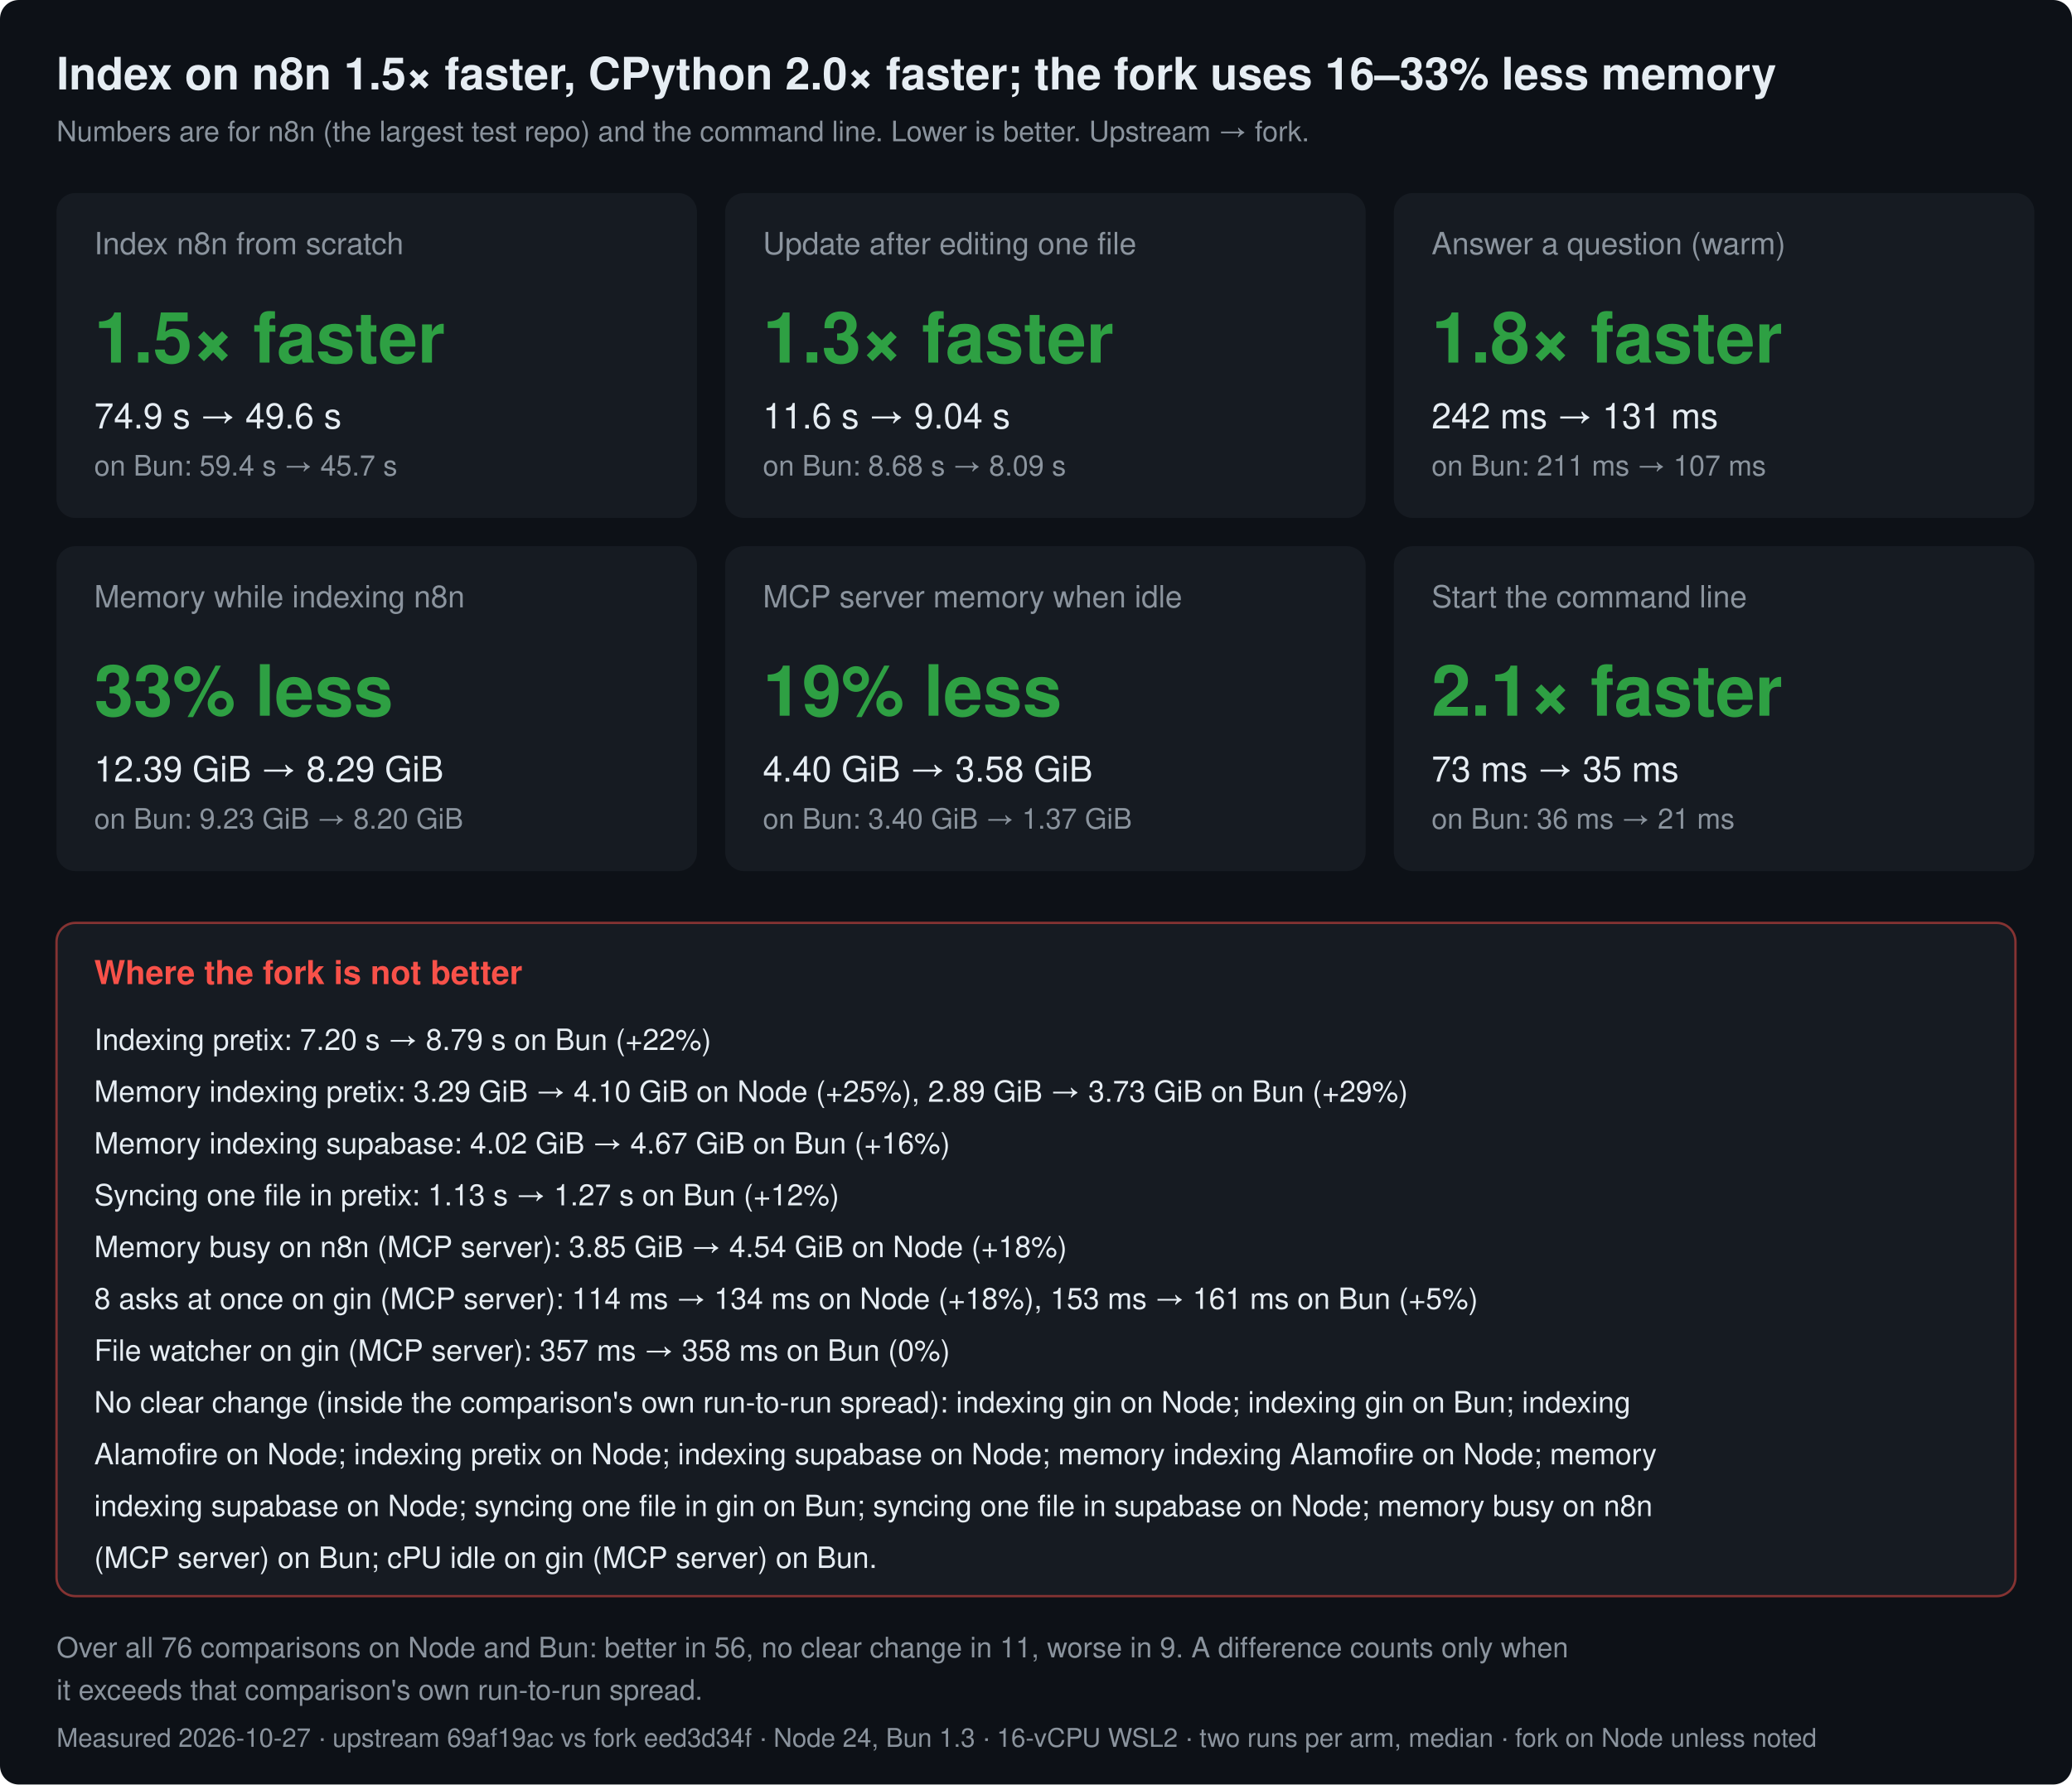
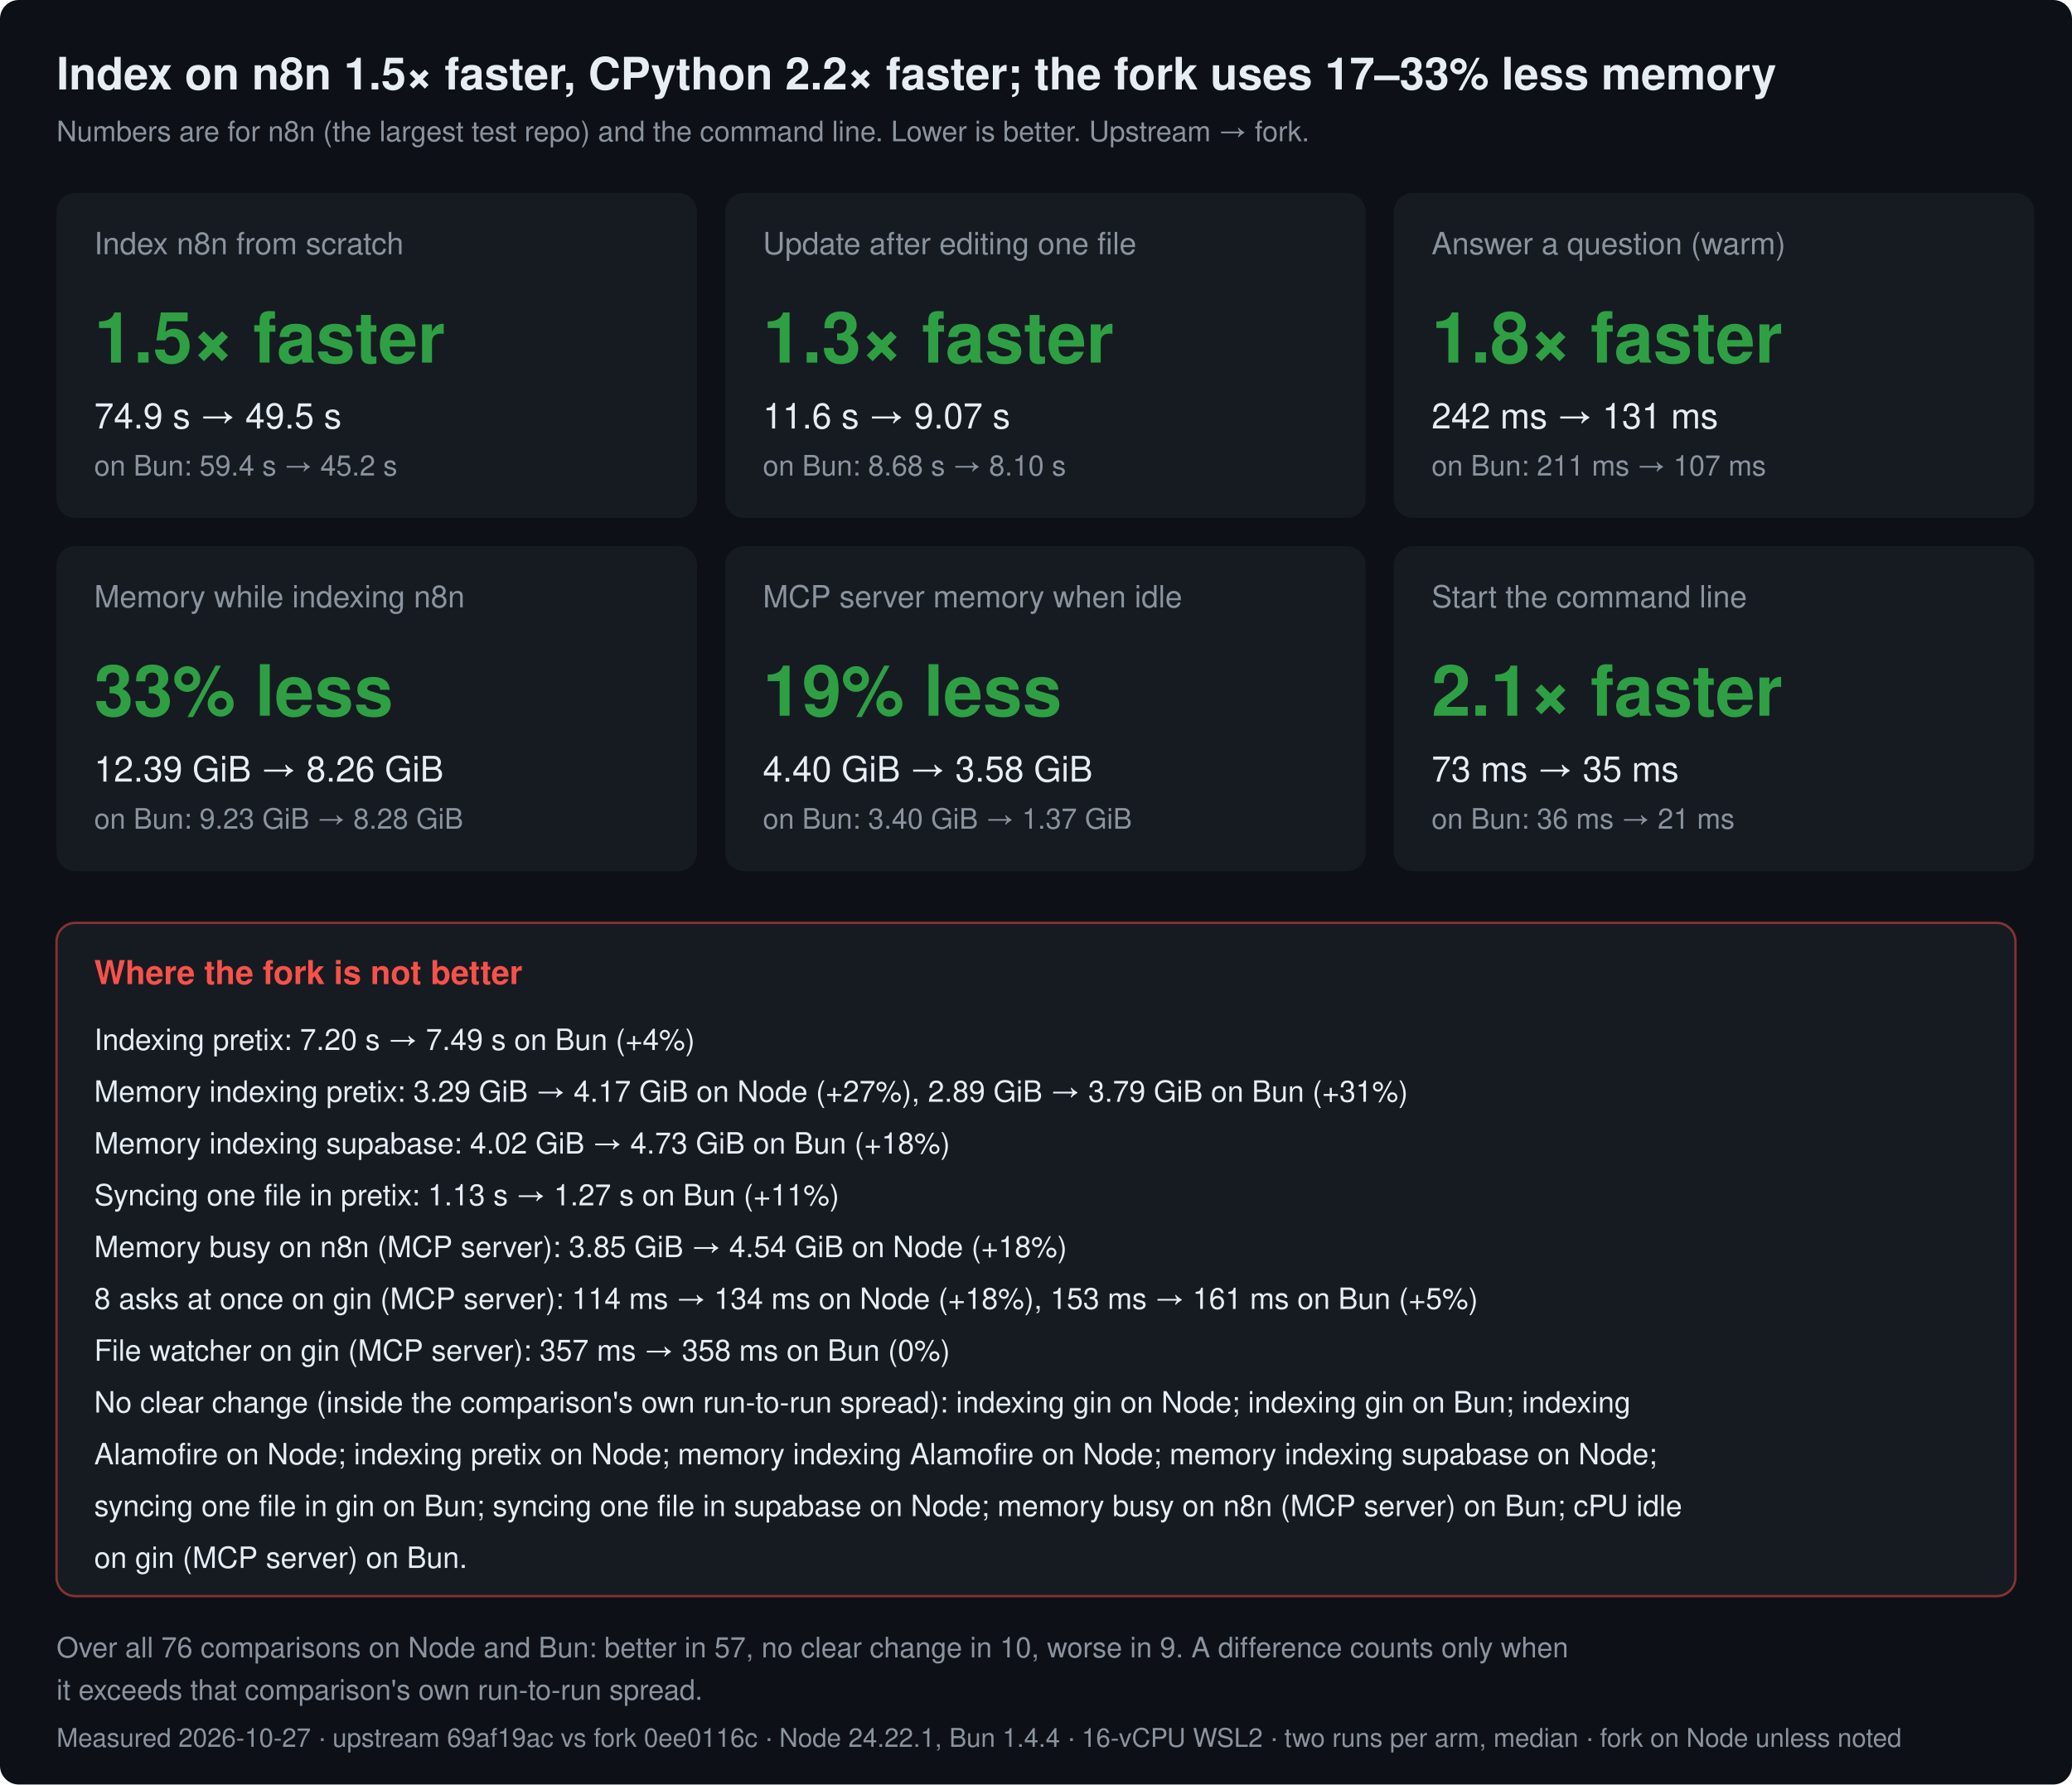
<svg xmlns="http://www.w3.org/2000/svg" width="880" height="758" viewBox="0 0 880 758" font-family="-apple-system, BlinkMacSystemFont, 'Segoe UI', Helvetica, Arial, sans-serif" role="img" aria-labelledby="t d">
  <rect width="880" height="758" rx="8" fill="#0d1117" />
-   <text x="24" y="38" font-size="19" font-weight="700" fill="#e6edf3" text-anchor="start">Index on n8n 1.5× faster, CPython 2.0× faster; the fork uses 16–33% less memory</text>
+   <text x="24" y="38" font-size="19" font-weight="700" fill="#e6edf3" text-anchor="start">Index on n8n 1.5× faster, CPython 2.2× faster; the fork uses 17–33% less memory</text>
  <text x="24" y="60" font-size="12" font-weight="400" fill="#8b949e" text-anchor="start">Numbers are for n8n (the largest test repo) and the command line. Lower is better. Upstream → fork.</text>
  <rect x="24" y="82" width="272" height="138" rx="8" fill="#161b22" />
  <text x="40" y="108" font-size="13" font-weight="400" fill="#8b949e" text-anchor="start">Index n8n from scratch</text>
  <text x="40" y="154" font-size="30" font-weight="700" fill="#2ea043" text-anchor="start">1.5× faster</text>
-   <text x="40" y="182" font-size="15" font-weight="400" fill="#e6edf3" text-anchor="start">74.9 s → 49.6 s</text>
-   <text x="40" y="202" font-size="12" font-weight="400" fill="#8b949e" text-anchor="start">on Bun: 59.4 s → 45.7 s</text>
+   <text x="40" y="182" font-size="15" font-weight="400" fill="#e6edf3" text-anchor="start">74.9 s → 49.5 s</text>
+   <text x="40" y="202" font-size="12" font-weight="400" fill="#8b949e" text-anchor="start">on Bun: 59.4 s → 45.2 s</text>
  <rect x="308" y="82" width="272" height="138" rx="8" fill="#161b22" />
  <text x="324" y="108" font-size="13" font-weight="400" fill="#8b949e" text-anchor="start">Update after editing one file</text>
  <text x="324" y="154" font-size="30" font-weight="700" fill="#2ea043" text-anchor="start">1.3× faster</text>
-   <text x="324" y="182" font-size="15" font-weight="400" fill="#e6edf3" text-anchor="start">11.6 s → 9.04 s</text>
-   <text x="324" y="202" font-size="12" font-weight="400" fill="#8b949e" text-anchor="start">on Bun: 8.68 s → 8.09 s</text>
+   <text x="324" y="182" font-size="15" font-weight="400" fill="#e6edf3" text-anchor="start">11.6 s → 9.07 s</text>
+   <text x="324" y="202" font-size="12" font-weight="400" fill="#8b949e" text-anchor="start">on Bun: 8.68 s → 8.10 s</text>
  <rect x="592" y="82" width="272" height="138" rx="8" fill="#161b22" />
  <text x="608" y="108" font-size="13" font-weight="400" fill="#8b949e" text-anchor="start">Answer a question (warm)</text>
  <text x="608" y="154" font-size="30" font-weight="700" fill="#2ea043" text-anchor="start">1.8× faster</text>
  <text x="608" y="182" font-size="15" font-weight="400" fill="#e6edf3" text-anchor="start">242 ms → 131 ms</text>
  <text x="608" y="202" font-size="12" font-weight="400" fill="#8b949e" text-anchor="start">on Bun: 211 ms → 107 ms</text>
  <rect x="24" y="232" width="272" height="138" rx="8" fill="#161b22" />
  <text x="40" y="258" font-size="13" font-weight="400" fill="#8b949e" text-anchor="start">Memory while indexing n8n</text>
  <text x="40" y="304" font-size="30" font-weight="700" fill="#2ea043" text-anchor="start">33% less</text>
-   <text x="40" y="332" font-size="15" font-weight="400" fill="#e6edf3" text-anchor="start">12.39 GiB → 8.29 GiB</text>
-   <text x="40" y="352" font-size="12" font-weight="400" fill="#8b949e" text-anchor="start">on Bun: 9.23 GiB → 8.20 GiB</text>
+   <text x="40" y="332" font-size="15" font-weight="400" fill="#e6edf3" text-anchor="start">12.39 GiB → 8.26 GiB</text>
+   <text x="40" y="352" font-size="12" font-weight="400" fill="#8b949e" text-anchor="start">on Bun: 9.23 GiB → 8.28 GiB</text>
  <rect x="308" y="232" width="272" height="138" rx="8" fill="#161b22" />
  <text x="324" y="258" font-size="13" font-weight="400" fill="#8b949e" text-anchor="start">MCP server memory when idle</text>
  <text x="324" y="304" font-size="30" font-weight="700" fill="#2ea043" text-anchor="start">19% less</text>
  <text x="324" y="332" font-size="15" font-weight="400" fill="#e6edf3" text-anchor="start">4.40 GiB → 3.58 GiB</text>
  <text x="324" y="352" font-size="12" font-weight="400" fill="#8b949e" text-anchor="start">on Bun: 3.40 GiB → 1.37 GiB</text>
  <rect x="592" y="232" width="272" height="138" rx="8" fill="#161b22" />
  <text x="608" y="258" font-size="13" font-weight="400" fill="#8b949e" text-anchor="start">Start the command line</text>
  <text x="608" y="304" font-size="30" font-weight="700" fill="#2ea043" text-anchor="start">2.1× faster</text>
  <text x="608" y="332" font-size="15" font-weight="400" fill="#e6edf3" text-anchor="start">73 ms → 35 ms</text>
  <text x="608" y="352" font-size="12" font-weight="400" fill="#8b949e" text-anchor="start">on Bun: 36 ms → 21 ms</text>
  <rect x="24" y="392" width="832" height="286" rx="8" fill="#161b22" stroke="#f85149" stroke-opacity=".5" />
  <text x="40" y="418" font-size="14" font-weight="700" fill="#f85149" text-anchor="start">Where the fork is not better</text>
-   <text x="40" y="446" font-size="12.5" font-weight="400" fill="#e6edf3" text-anchor="start">Indexing pretix: 7.20 s → 8.79 s on Bun (+22%)</text>
-   <text x="40" y="468" font-size="12.5" font-weight="400" fill="#e6edf3" text-anchor="start">Memory indexing pretix: 3.29 GiB → 4.10 GiB on Node (+25%), 2.89 GiB → 3.73 GiB on Bun (+29%)</text>
-   <text x="40" y="490" font-size="12.5" font-weight="400" fill="#e6edf3" text-anchor="start">Memory indexing supabase: 4.02 GiB → 4.67 GiB on Bun (+16%)</text>
-   <text x="40" y="512" font-size="12.5" font-weight="400" fill="#e6edf3" text-anchor="start">Syncing one file in pretix: 1.13 s → 1.27 s on Bun (+12%)</text>
+   <text x="40" y="446" font-size="12.5" font-weight="400" fill="#e6edf3" text-anchor="start">Indexing pretix: 7.20 s → 7.49 s on Bun (+4%)</text>
+   <text x="40" y="468" font-size="12.5" font-weight="400" fill="#e6edf3" text-anchor="start">Memory indexing pretix: 3.29 GiB → 4.17 GiB on Node (+27%), 2.89 GiB → 3.79 GiB on Bun (+31%)</text>
+   <text x="40" y="490" font-size="12.5" font-weight="400" fill="#e6edf3" text-anchor="start">Memory indexing supabase: 4.02 GiB → 4.73 GiB on Bun (+18%)</text>
+   <text x="40" y="512" font-size="12.5" font-weight="400" fill="#e6edf3" text-anchor="start">Syncing one file in pretix: 1.13 s → 1.27 s on Bun (+11%)</text>
  <text x="40" y="534" font-size="12.5" font-weight="400" fill="#e6edf3" text-anchor="start">Memory busy on n8n (MCP server): 3.85 GiB → 4.54 GiB on Node (+18%)</text>
  <text x="40" y="556" font-size="12.5" font-weight="400" fill="#e6edf3" text-anchor="start">8 asks at once on gin (MCP server): 114 ms → 134 ms on Node (+18%), 153 ms → 161 ms on Bun (+5%)</text>
  <text x="40" y="578" font-size="12.5" font-weight="400" fill="#e6edf3" text-anchor="start">File watcher on gin (MCP server): 357 ms → 358 ms on Bun (0%)</text>
  <text x="40" y="600" font-size="12.5" font-weight="400" fill="#e6edf3" text-anchor="start">No clear change (inside the comparison's own run-to-run spread): indexing gin on Node; indexing gin on Bun; indexing</text>
-   <text x="40" y="622" font-size="12.5" font-weight="400" fill="#e6edf3" text-anchor="start">Alamofire on Node; indexing pretix on Node; indexing supabase on Node; memory indexing Alamofire on Node; memory</text>
-   <text x="40" y="644" font-size="12.5" font-weight="400" fill="#e6edf3" text-anchor="start">indexing supabase on Node; syncing one file in gin on Bun; syncing one file in supabase on Node; memory busy on n8n</text>
-   <text x="40" y="666" font-size="12.5" font-weight="400" fill="#e6edf3" text-anchor="start">(MCP server) on Bun; cPU idle on gin (MCP server) on Bun.</text>
-   <text x="24" y="704" font-size="12" font-weight="400" fill="#8b949e" text-anchor="start">Over all 76 comparisons on Node and Bun: better in 56, no clear change in 11, worse in 9. A difference counts only when</text>
+   <text x="40" y="622" font-size="12.5" font-weight="400" fill="#e6edf3" text-anchor="start">Alamofire on Node; indexing pretix on Node; memory indexing Alamofire on Node; memory indexing supabase on Node;</text>
+   <text x="40" y="644" font-size="12.5" font-weight="400" fill="#e6edf3" text-anchor="start">syncing one file in gin on Bun; syncing one file in supabase on Node; memory busy on n8n (MCP server) on Bun; cPU idle</text>
+   <text x="40" y="666" font-size="12.5" font-weight="400" fill="#e6edf3" text-anchor="start">on gin (MCP server) on Bun.</text>
+   <text x="24" y="704" font-size="12" font-weight="400" fill="#8b949e" text-anchor="start">Over all 76 comparisons on Node and Bun: better in 57, no clear change in 10, worse in 9. A difference counts only when</text>
  <text x="24" y="722" font-size="12" font-weight="400" fill="#8b949e" text-anchor="start">it exceeds that comparison's own run-to-run spread.</text>
-   <text x="24" y="742" font-size="11" font-weight="400" fill="#8b949e" text-anchor="start">Measured 2026-10-27 · upstream 69af19ac vs fork eed3d34f · Node 24, Bun 1.3 · 16-vCPU WSL2 · two runs per arm, median · fork on Node unless noted</text>
+   <text x="24" y="742" font-size="11" font-weight="400" fill="#8b949e" text-anchor="start">Measured 2026-10-27 · upstream 69af19ac vs fork 0ee0116c · Node 24.22.1, Bun 1.4.4 · 16-vCPU WSL2 · two runs per arm, median · fork on Node unless noted</text>
</svg>
